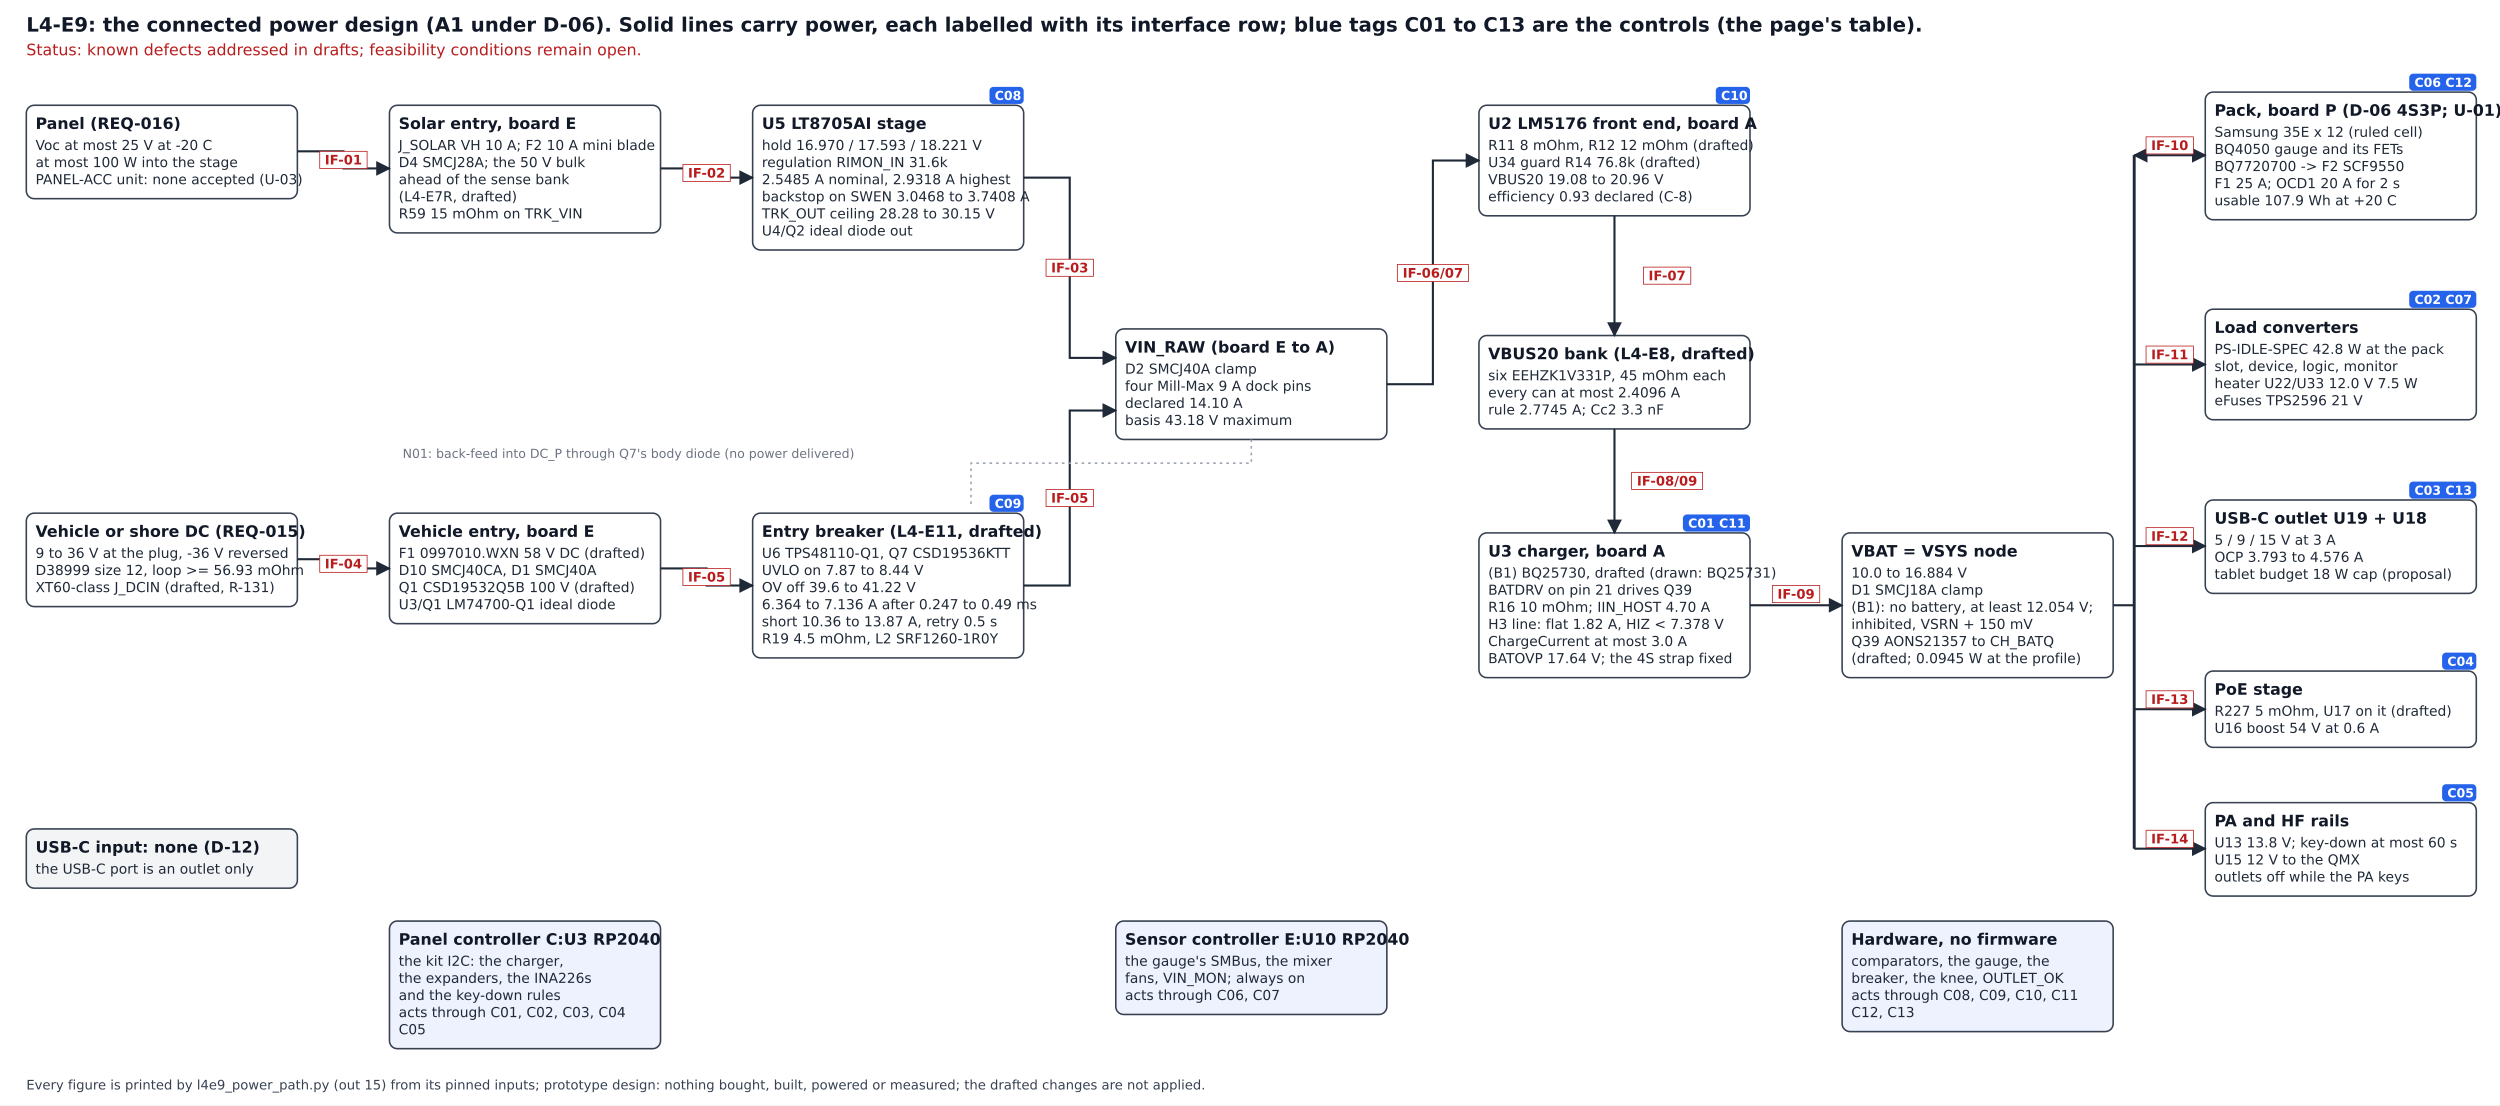
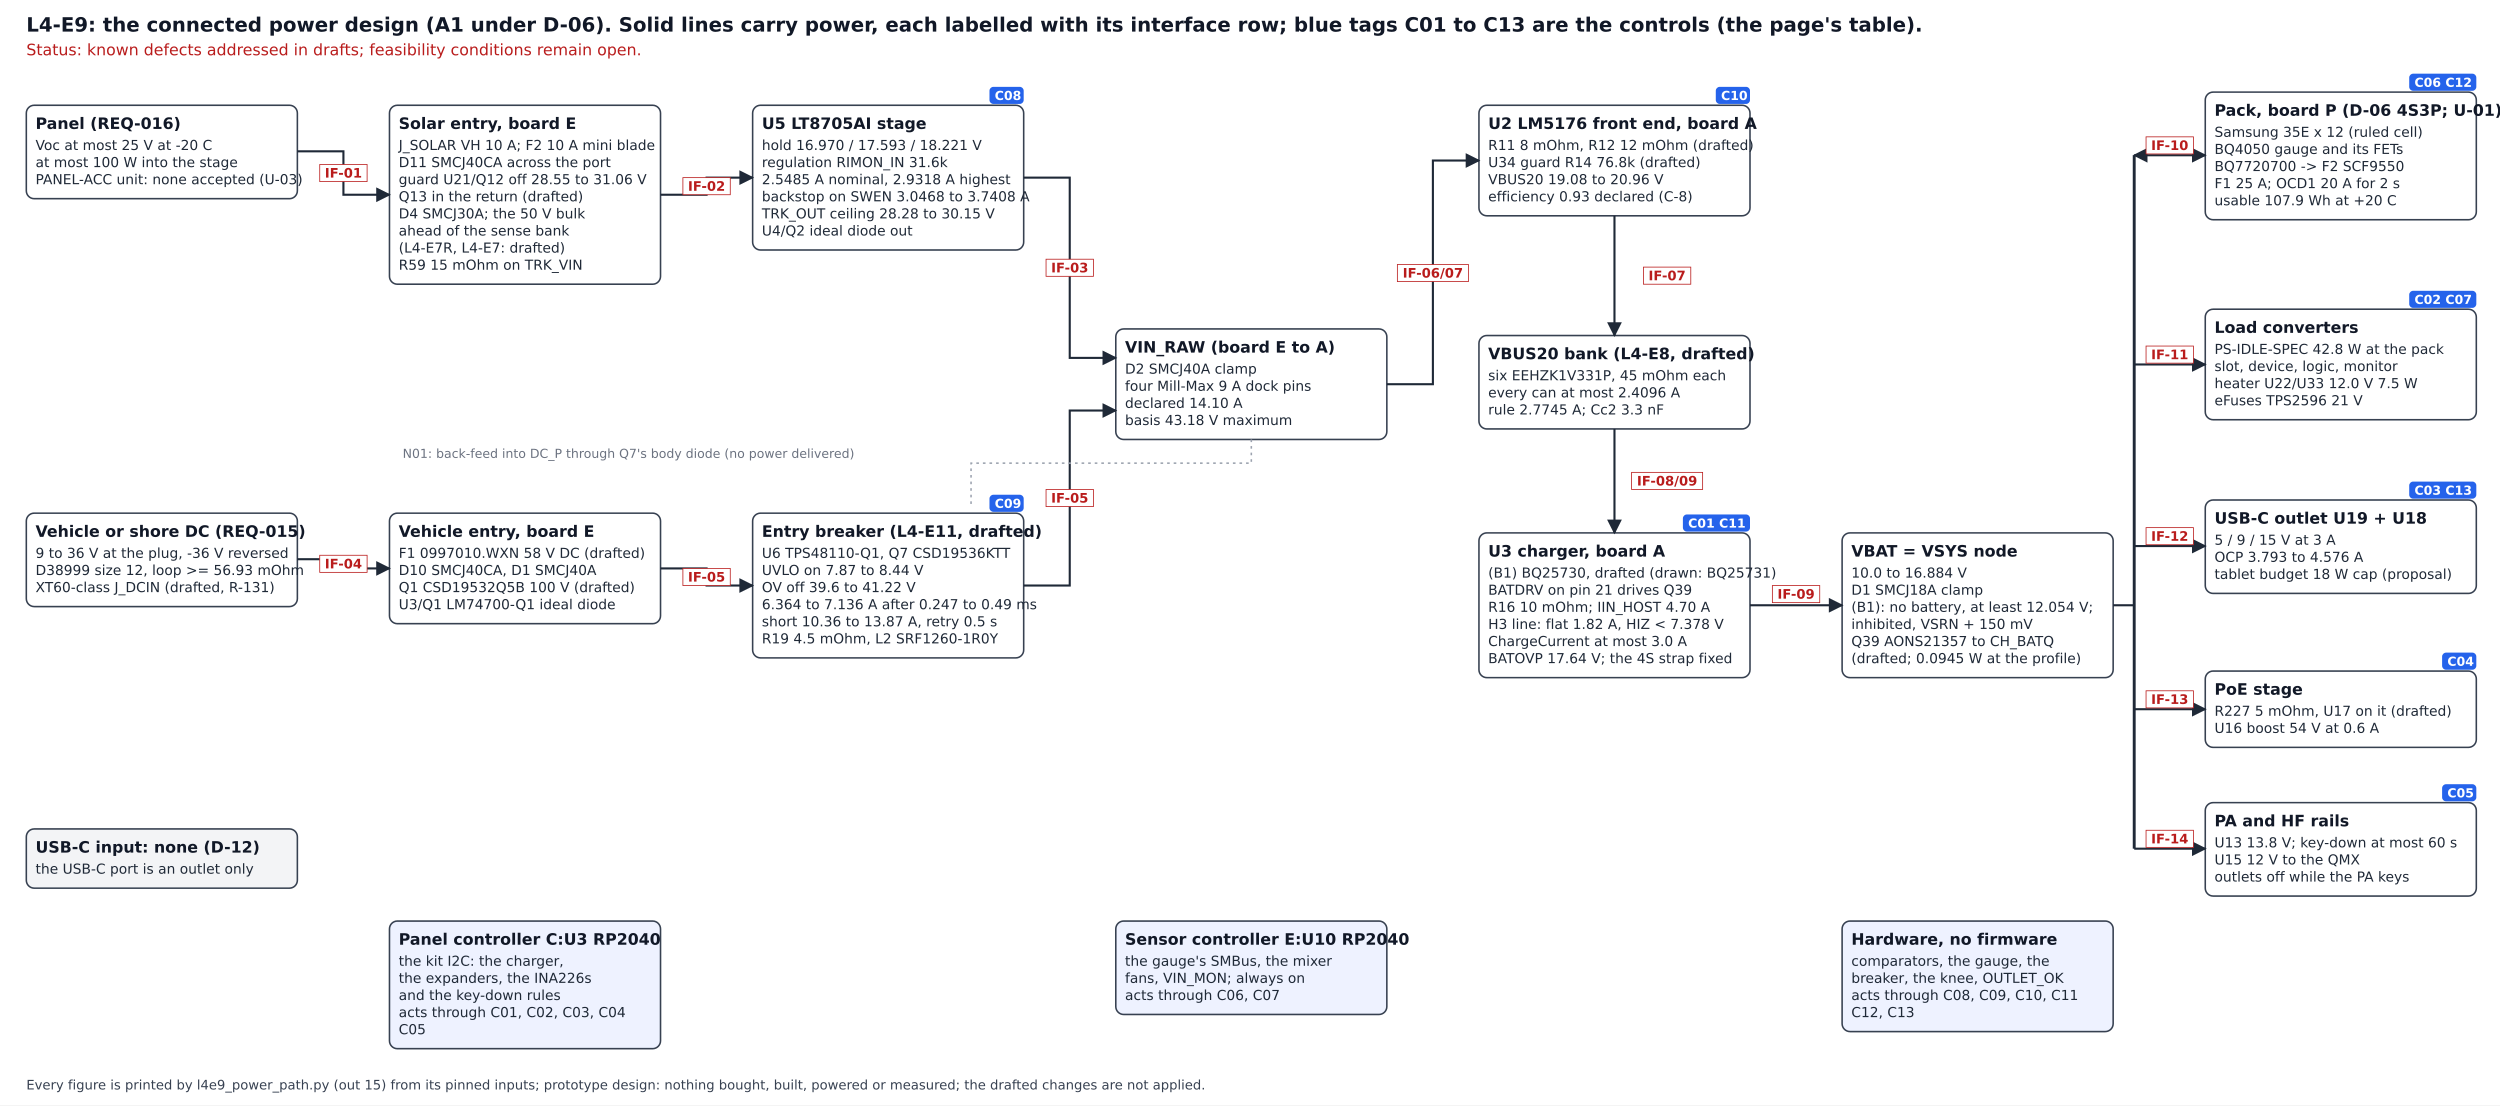
<svg xmlns="http://www.w3.org/2000/svg" width="1900" height="840" viewBox="0 0 1900 840" font-family="DejaVu Sans, Arial, sans-serif">
  <rect x="0" y="0" width="1900" height="840" fill="#ffffff" />
  <defs>
    <marker id="a" viewBox="0 0 10 10" refX="9" refY="5" markerWidth="7" markerHeight="7" orient="auto-start-reverse">
      <path d="M0,0 L10,5 L0,10 z" fill="#1f2937" />
    </marker>
  </defs>
  <text x="20" y="24" font-size="15" font-weight="bold" fill="#111827">L4-E9: the connected power design (A1 under D-06). Solid lines carry power, each labelled with its interface row; blue tags C01 to C13 are the controls (the page's table).</text>
  <text x="20" y="42" font-size="12" fill="#b91c1c">Status: known defects addressed in drafts; feasibility conditions remain open.</text>
  <rect x="20" y="80" width="206" height="71" rx="6" fill="#ffffff" stroke="#374151" stroke-width="1.2" />
  <text x="27" y="98" font-size="12" font-weight="bold" fill="#111827">Panel (REQ-016)</text>
  <text x="27" y="114" font-size="10.5" fill="#1f2937">Voc at most 25 V at -20 C</text>
  <text x="27" y="127" font-size="10.5" fill="#1f2937">at most 100 W into the stage</text>
  <text x="27" y="140" font-size="10.5" fill="#1f2937">PANEL-ACC unit: none accepted (U-03)</text>
  <rect x="20" y="390" width="206" height="71" rx="6" fill="#ffffff" stroke="#374151" stroke-width="1.2" />
  <text x="27" y="408" font-size="12" font-weight="bold" fill="#111827">Vehicle or shore DC (REQ-015)</text>
  <text x="27" y="424" font-size="10.5" fill="#1f2937">9 to 36 V at the plug, -36 V reversed</text>
  <text x="27" y="437" font-size="10.5" fill="#1f2937">D38999 size 12, loop &gt;= 56.93 mOhm</text>
  <text x="27" y="450" font-size="10.5" fill="#1f2937">XT60-class J_DCIN (drafted, R-131)</text>
  <rect x="20" y="630" width="206" height="45" rx="6" fill="#f3f4f6" stroke="#374151" stroke-width="1.2" />
  <text x="27" y="648" font-size="12" font-weight="bold" fill="#111827">USB-C input: none (D-12)</text>
  <text x="27" y="664" font-size="10.5" fill="#1f2937">the USB-C port is an outlet only</text>
-   <rect x="296" y="80" width="206" height="97" rx="6" fill="#ffffff" stroke="#374151" stroke-width="1.2" />
+   <rect x="296" y="80" width="206" height="136" rx="6" fill="#ffffff" stroke="#374151" stroke-width="1.2" />
  <text x="303" y="98" font-size="12" font-weight="bold" fill="#111827">Solar entry, board E</text>
  <text x="303" y="114" font-size="10.5" fill="#1f2937">J_SOLAR VH 10 A; F2 10 A mini blade</text>
-   <text x="303" y="127" font-size="10.5" fill="#1f2937">D4 SMCJ28A; the 50 V bulk</text>
-   <text x="303" y="140" font-size="10.5" fill="#1f2937">ahead of the sense bank</text>
-   <text x="303" y="153" font-size="10.5" fill="#1f2937">(L4-E7R, drafted)</text>
-   <text x="303" y="166" font-size="10.5" fill="#1f2937">R59 15 mOhm on TRK_VIN</text>
+   <text x="303" y="127" font-size="10.5" fill="#1f2937">D11 SMCJ40CA across the port</text>
+   <text x="303" y="140" font-size="10.5" fill="#1f2937">guard U21/Q12 off 28.55 to 31.06 V</text>
+   <text x="303" y="153" font-size="10.5" fill="#1f2937">Q13 in the return (drafted)</text>
+   <text x="303" y="166" font-size="10.5" fill="#1f2937">D4 SMCJ30A; the 50 V bulk</text>
+   <text x="303" y="179" font-size="10.5" fill="#1f2937">ahead of the sense bank</text>
+   <text x="303" y="192" font-size="10.5" fill="#1f2937">(L4-E7R, L4-E7: drafted)</text>
+   <text x="303" y="205" font-size="10.5" fill="#1f2937">R59 15 mOhm on TRK_VIN</text>
  <rect x="296" y="390" width="206" height="84" rx="6" fill="#ffffff" stroke="#374151" stroke-width="1.2" />
  <text x="303" y="408" font-size="12" font-weight="bold" fill="#111827">Vehicle entry, board E</text>
  <text x="303" y="424" font-size="10.5" fill="#1f2937">F1 0997010.WXN 58 V DC (drafted)</text>
  <text x="303" y="437" font-size="10.5" fill="#1f2937">D10 SMCJ40CA, D1 SMCJ40A</text>
  <text x="303" y="450" font-size="10.5" fill="#1f2937">Q1 CSD19532Q5B 100 V (drafted)</text>
  <text x="303" y="463" font-size="10.5" fill="#1f2937">U3/Q1 LM74700-Q1 ideal diode</text>
  <rect x="572" y="80" width="206" height="110" rx="6" fill="#ffffff" stroke="#374151" stroke-width="1.2" />
  <text x="579" y="98" font-size="12" font-weight="bold" fill="#111827">U5 LT8705AI stage</text>
  <text x="579" y="114" font-size="10.5" fill="#1f2937">hold 16.970 / 17.593 / 18.221 V</text>
  <text x="579" y="127" font-size="10.5" fill="#1f2937">regulation RIMON_IN 31.6k</text>
  <text x="579" y="140" font-size="10.5" fill="#1f2937">2.5485 A nominal, 2.9318 A highest</text>
  <text x="579" y="153" font-size="10.5" fill="#1f2937">backstop on SWEN 3.0468 to 3.7408 A</text>
  <text x="579" y="166" font-size="10.5" fill="#1f2937">TRK_OUT ceiling 28.28 to 30.15 V</text>
  <text x="579" y="179" font-size="10.5" fill="#1f2937">U4/Q2 ideal diode out</text>
  <rect x="752" y="66" width="26" height="13" rx="3" fill="#2563eb" />
  <text x="756" y="76" font-size="9.5" font-weight="bold" fill="#ffffff">C08</text>
  <rect x="572" y="390" width="206" height="110" rx="6" fill="#ffffff" stroke="#374151" stroke-width="1.2" />
  <text x="579" y="408" font-size="12" font-weight="bold" fill="#111827">Entry breaker (L4-E11, drafted)</text>
  <text x="579" y="424" font-size="10.5" fill="#1f2937">U6 TPS48110-Q1, Q7 CSD19536KTT</text>
  <text x="579" y="437" font-size="10.5" fill="#1f2937">UVLO on 7.87 to 8.44 V</text>
  <text x="579" y="450" font-size="10.5" fill="#1f2937">OV off 39.6 to 41.22 V</text>
  <text x="579" y="463" font-size="10.5" fill="#1f2937">6.364 to 7.136 A after 0.247 to 0.49 ms</text>
  <text x="579" y="476" font-size="10.5" fill="#1f2937">short 10.36 to 13.87 A, retry 0.5 s</text>
  <text x="579" y="489" font-size="10.5" fill="#1f2937">R19 4.5 mOhm, L2 SRF1260-1R0Y</text>
  <rect x="752" y="376" width="26" height="13" rx="3" fill="#2563eb" />
  <text x="756" y="386" font-size="9.5" font-weight="bold" fill="#ffffff">C09</text>
  <rect x="848" y="250" width="206" height="84" rx="6" fill="#ffffff" stroke="#374151" stroke-width="1.2" />
  <text x="855" y="268" font-size="12" font-weight="bold" fill="#111827">VIN_RAW (board E to A)</text>
  <text x="855" y="284" font-size="10.5" fill="#1f2937">D2 SMCJ40A clamp</text>
  <text x="855" y="297" font-size="10.5" fill="#1f2937">four Mill-Max 9 A dock pins</text>
  <text x="855" y="310" font-size="10.5" fill="#1f2937">declared 14.10 A</text>
  <text x="855" y="323" font-size="10.5" fill="#1f2937">basis 43.18 V maximum</text>
  <rect x="1124" y="80" width="206" height="84" rx="6" fill="#ffffff" stroke="#374151" stroke-width="1.2" />
  <text x="1131" y="98" font-size="12" font-weight="bold" fill="#111827">U2 LM5176 front end, board A</text>
  <text x="1131" y="114" font-size="10.5" fill="#1f2937">R11 8 mOhm, R12 12 mOhm (drafted)</text>
  <text x="1131" y="127" font-size="10.5" fill="#1f2937">U34 guard R14 76.8k (drafted)</text>
  <text x="1131" y="140" font-size="10.5" fill="#1f2937">VBUS20 19.08 to 20.96 V</text>
  <text x="1131" y="153" font-size="10.5" fill="#1f2937">efficiency 0.93 declared (C-8)</text>
  <rect x="1304" y="66" width="26" height="13" rx="3" fill="#2563eb" />
  <text x="1308" y="76" font-size="9.5" font-weight="bold" fill="#ffffff">C10</text>
  <rect x="1124" y="255" width="206" height="71" rx="6" fill="#ffffff" stroke="#374151" stroke-width="1.2" />
  <text x="1131" y="273" font-size="12" font-weight="bold" fill="#111827">VBUS20 bank (L4-E8, drafted)</text>
  <text x="1131" y="289" font-size="10.5" fill="#1f2937">six EEHZK1V331P, 45 mOhm each</text>
  <text x="1131" y="302" font-size="10.5" fill="#1f2937">every can at most 2.4096 A</text>
  <text x="1131" y="315" font-size="10.5" fill="#1f2937">rule 2.7745 A; Cc2 3.3 nF</text>
  <rect x="1124" y="405" width="206" height="110" rx="6" fill="#ffffff" stroke="#374151" stroke-width="1.2" />
  <text x="1131" y="423" font-size="12" font-weight="bold" fill="#111827">U3 charger, board A</text>
  <text x="1131" y="439" font-size="10.5" fill="#1f2937">(B1) BQ25730, drafted (drawn: BQ25731)</text>
  <text x="1131" y="452" font-size="10.5" fill="#1f2937">BATDRV on pin 21 drives Q39</text>
  <text x="1131" y="465" font-size="10.5" fill="#1f2937">R16 10 mOhm; IIN_HOST 4.70 A</text>
  <text x="1131" y="478" font-size="10.5" fill="#1f2937">H3 line: flat 1.82 A, HIZ &lt; 7.378 V</text>
  <text x="1131" y="491" font-size="10.5" fill="#1f2937">ChargeCurrent at most 3.0 A</text>
  <text x="1131" y="504" font-size="10.5" fill="#1f2937">BATOVP 17.64 V; the 4S strap fixed</text>
  <rect x="1279" y="391" width="51" height="13" rx="3" fill="#2563eb" />
  <text x="1283" y="401" font-size="9.5" font-weight="bold" fill="#ffffff">C01 C11</text>
  <rect x="1400" y="405" width="206" height="110" rx="6" fill="#ffffff" stroke="#374151" stroke-width="1.2" />
  <text x="1407" y="423" font-size="12" font-weight="bold" fill="#111827">VBAT = VSYS node</text>
  <text x="1407" y="439" font-size="10.5" fill="#1f2937">10.0 to 16.884 V</text>
  <text x="1407" y="452" font-size="10.5" fill="#1f2937">D1 SMCJ18A clamp</text>
  <text x="1407" y="465" font-size="10.5" fill="#1f2937">(B1): no battery, at least 12.054 V;</text>
  <text x="1407" y="478" font-size="10.5" fill="#1f2937">inhibited, VSRN + 150 mV</text>
  <text x="1407" y="491" font-size="10.5" fill="#1f2937">Q39 AONS21357 to CH_BATQ</text>
  <text x="1407" y="504" font-size="10.5" fill="#1f2937">(drafted; 0.0945 W at the profile)</text>
  <rect x="1676" y="70" width="206" height="97" rx="6" fill="#ffffff" stroke="#374151" stroke-width="1.2" />
  <text x="1683" y="88" font-size="12" font-weight="bold" fill="#111827">Pack, board P (D-06 4S3P; U-01)</text>
  <text x="1683" y="104" font-size="10.5" fill="#1f2937">Samsung 35E x 12 (ruled cell)</text>
  <text x="1683" y="117" font-size="10.5" fill="#1f2937">BQ4050 gauge and its FETs</text>
  <text x="1683" y="130" font-size="10.5" fill="#1f2937">BQ7720700 -&gt; F2 SCF9550</text>
  <text x="1683" y="143" font-size="10.5" fill="#1f2937">F1 25 A; OCD1 20 A for 2 s</text>
  <text x="1683" y="156" font-size="10.5" fill="#1f2937">usable 107.9 Wh at +20 C</text>
  <rect x="1831" y="56" width="51" height="13" rx="3" fill="#2563eb" />
  <text x="1835" y="66" font-size="9.5" font-weight="bold" fill="#ffffff">C06 C12</text>
  <rect x="1676" y="235" width="206" height="84" rx="6" fill="#ffffff" stroke="#374151" stroke-width="1.2" />
  <text x="1683" y="253" font-size="12" font-weight="bold" fill="#111827">Load converters</text>
  <text x="1683" y="269" font-size="10.5" fill="#1f2937">PS-IDLE-SPEC 42.8 W at the pack</text>
  <text x="1683" y="282" font-size="10.5" fill="#1f2937">slot, device, logic, monitor</text>
  <text x="1683" y="295" font-size="10.5" fill="#1f2937">heater U22/U33 12.0 V 7.5 W</text>
  <text x="1683" y="308" font-size="10.5" fill="#1f2937">eFuses TPS2596 21 V</text>
  <rect x="1831" y="221" width="51" height="13" rx="3" fill="#2563eb" />
  <text x="1835" y="231" font-size="9.5" font-weight="bold" fill="#ffffff">C02 C07</text>
  <rect x="1676" y="380" width="206" height="71" rx="6" fill="#ffffff" stroke="#374151" stroke-width="1.2" />
  <text x="1683" y="398" font-size="12" font-weight="bold" fill="#111827">USB-C outlet U19 + U18</text>
  <text x="1683" y="414" font-size="10.5" fill="#1f2937">5 / 9 / 15 V at 3 A</text>
  <text x="1683" y="427" font-size="10.5" fill="#1f2937">OCP 3.793 to 4.576 A</text>
  <text x="1683" y="440" font-size="10.5" fill="#1f2937">tablet budget 18 W cap (proposal)</text>
  <rect x="1831" y="366" width="51" height="13" rx="3" fill="#2563eb" />
  <text x="1835" y="376" font-size="9.5" font-weight="bold" fill="#ffffff">C03 C13</text>
  <rect x="1676" y="510" width="206" height="58" rx="6" fill="#ffffff" stroke="#374151" stroke-width="1.2" />
  <text x="1683" y="528" font-size="12" font-weight="bold" fill="#111827">PoE stage</text>
  <text x="1683" y="544" font-size="10.5" fill="#1f2937">R227 5 mOhm, U17 on it (drafted)</text>
  <text x="1683" y="557" font-size="10.5" fill="#1f2937">U16 boost 54 V at 0.6 A</text>
  <rect x="1856" y="496" width="26" height="13" rx="3" fill="#2563eb" />
  <text x="1860" y="506" font-size="9.5" font-weight="bold" fill="#ffffff">C04</text>
  <rect x="1676" y="610" width="206" height="71" rx="6" fill="#ffffff" stroke="#374151" stroke-width="1.2" />
  <text x="1683" y="628" font-size="12" font-weight="bold" fill="#111827">PA and HF rails</text>
  <text x="1683" y="644" font-size="10.5" fill="#1f2937">U13 13.8 V; key-down at most 60 s</text>
  <text x="1683" y="657" font-size="10.5" fill="#1f2937">U15 12 V to the QMX</text>
  <text x="1683" y="670" font-size="10.5" fill="#1f2937">outlets off while the PA keys</text>
  <rect x="1856" y="596" width="26" height="13" rx="3" fill="#2563eb" />
  <text x="1860" y="606" font-size="9.5" font-weight="bold" fill="#ffffff">C05</text>
  <rect x="296" y="700" width="206" height="97" rx="6" fill="#eef2ff" stroke="#374151" stroke-width="1.2" />
  <text x="303" y="718" font-size="12" font-weight="bold" fill="#111827">Panel controller C:U3 RP2040</text>
  <text x="303" y="734" font-size="10.5" fill="#1f2937">the kit I2C: the charger,</text>
  <text x="303" y="747" font-size="10.5" fill="#1f2937">the expanders, the INA226s</text>
  <text x="303" y="760" font-size="10.5" fill="#1f2937">and the key-down rules</text>
  <text x="303" y="773" font-size="10.5" fill="#1f2937">acts through C01, C02, C03, C04</text>
  <text x="303" y="786" font-size="10.5" fill="#1f2937">  C05</text>
  <rect x="848" y="700" width="206" height="71" rx="6" fill="#eef2ff" stroke="#374151" stroke-width="1.2" />
  <text x="855" y="718" font-size="12" font-weight="bold" fill="#111827">Sensor controller E:U10 RP2040</text>
  <text x="855" y="734" font-size="10.5" fill="#1f2937">the gauge's SMBus, the mixer</text>
  <text x="855" y="747" font-size="10.5" fill="#1f2937">fans, VIN_MON; always on</text>
  <text x="855" y="760" font-size="10.5" fill="#1f2937">acts through C06, C07</text>
  <rect x="1400" y="700" width="206" height="84" rx="6" fill="#eef2ff" stroke="#374151" stroke-width="1.2" />
  <text x="1407" y="718" font-size="12" font-weight="bold" fill="#111827">Hardware, no firmware</text>
  <text x="1407" y="734" font-size="10.5" fill="#1f2937">comparators, the gauge, the</text>
  <text x="1407" y="747" font-size="10.5" fill="#1f2937">breaker, the knee, OUTLET_OK</text>
  <text x="1407" y="760" font-size="10.5" fill="#1f2937">acts through C08, C09, C10, C11</text>
  <text x="1407" y="773" font-size="10.5" fill="#1f2937">  C12, C13</text>
-   <path d="M226,115 L261,115 L261,128 L296,128" fill="none" stroke="#1f2937" stroke-width="1.6" marker-end="url(#a)" />
-   <rect x="243" y="115" width="36" height="13" fill="#ffffff" stroke="#b91c1c" stroke-width="0.6" />
-   <text x="261" y="125" font-size="10" font-weight="bold" fill="#b91c1c" text-anchor="middle">IF-01</text>
-   <path d="M502,128 L537,128 L537,135 L572,135" fill="none" stroke="#1f2937" stroke-width="1.6" marker-end="url(#a)" />
-   <rect x="519" y="125" width="36" height="13" fill="#ffffff" stroke="#b91c1c" stroke-width="0.6" />
-   <text x="537" y="135" font-size="10" font-weight="bold" fill="#b91c1c" text-anchor="middle">IF-02</text>
+   <path d="M226,115 L261,115 L261,148 L296,148" fill="none" stroke="#1f2937" stroke-width="1.6" marker-end="url(#a)" />
+   <rect x="243" y="125" width="36" height="13" fill="#ffffff" stroke="#b91c1c" stroke-width="0.6" />
+   <text x="261" y="135" font-size="10" font-weight="bold" fill="#b91c1c" text-anchor="middle">IF-01</text>
+   <path d="M502,148 L537,148 L537,135 L572,135" fill="none" stroke="#1f2937" stroke-width="1.6" marker-end="url(#a)" />
+   <rect x="519" y="135" width="36" height="13" fill="#ffffff" stroke="#b91c1c" stroke-width="0.6" />
+   <text x="537" y="145" font-size="10" font-weight="bold" fill="#b91c1c" text-anchor="middle">IF-02</text>
  <path d="M778,135 L813,135 L813,272 L848,272" fill="none" stroke="#1f2937" stroke-width="1.6" marker-end="url(#a)" />
  <rect x="795" y="197" width="36" height="13" fill="#ffffff" stroke="#b91c1c" stroke-width="0.6" />
  <text x="813" y="207" font-size="10" font-weight="bold" fill="#b91c1c" text-anchor="middle">IF-03</text>
  <path d="M226,425 L261,425 L261,432 L296,432" fill="none" stroke="#1f2937" stroke-width="1.6" marker-end="url(#a)" />
  <rect x="243" y="422" width="36" height="13" fill="#ffffff" stroke="#b91c1c" stroke-width="0.6" />
  <text x="261" y="432" font-size="10" font-weight="bold" fill="#b91c1c" text-anchor="middle">IF-04</text>
  <path d="M502,432 L537,432 L537,445 L572,445" fill="none" stroke="#1f2937" stroke-width="1.6" marker-end="url(#a)" />
  <rect x="519" y="432" width="36" height="13" fill="#ffffff" stroke="#b91c1c" stroke-width="0.6" />
  <text x="537" y="442" font-size="10" font-weight="bold" fill="#b91c1c" text-anchor="middle">IF-05</text>
  <path d="M778,445 L813,445 L813,312 L848,312" fill="none" stroke="#1f2937" stroke-width="1.6" marker-end="url(#a)" />
  <rect x="795" y="372" width="36" height="13" fill="#ffffff" stroke="#b91c1c" stroke-width="0.6" />
  <text x="813" y="382" font-size="10" font-weight="bold" fill="#b91c1c" text-anchor="middle">IF-05</text>
  <path d="M1054,292 L1089,292 L1089,122 L1124,122" fill="none" stroke="#1f2937" stroke-width="1.6" marker-end="url(#a)" />
  <rect x="1062" y="201" width="54" height="13" fill="#ffffff" stroke="#b91c1c" stroke-width="0.6" />
  <text x="1089" y="211" font-size="10" font-weight="bold" fill="#b91c1c" text-anchor="middle">IF-06/07</text>
  <path d="M1227,164 L1227,255" fill="none" stroke="#1f2937" stroke-width="1.6" marker-end="url(#a)" />
  <rect x="1249" y="203" width="36" height="13" fill="#ffffff" stroke="#b91c1c" stroke-width="0.6" />
  <text x="1267" y="213" font-size="10" font-weight="bold" fill="#b91c1c" text-anchor="middle">IF-07</text>
  <path d="M1227,326 L1227,405" fill="none" stroke="#1f2937" stroke-width="1.6" marker-end="url(#a)" />
  <rect x="1240" y="359" width="54" height="13" fill="#ffffff" stroke="#b91c1c" stroke-width="0.6" />
  <text x="1267" y="369" font-size="10" font-weight="bold" fill="#b91c1c" text-anchor="middle">IF-08/09</text>
  <path d="M1330,460 L1400,460" fill="none" stroke="#1f2937" stroke-width="1.6" marker-end="url(#a)" />
  <rect x="1347" y="445" width="36" height="13" fill="#ffffff" stroke="#b91c1c" stroke-width="0.6" />
  <text x="1365" y="455" font-size="10" font-weight="bold" fill="#b91c1c" text-anchor="middle">IF-09</text>
  <path d="M1622,118 L1676,118" fill="none" stroke="#1f2937" stroke-width="1.6" marker-end="url(#a)" marker-start="url(#a)" />
  <rect x="1631" y="104" width="36" height="13" fill="#ffffff" stroke="#b91c1c" stroke-width="0.6" />
  <text x="1649" y="114" font-size="10" font-weight="bold" fill="#b91c1c" text-anchor="middle">IF-10</text>
  <path d="M1622,277 L1676,277" fill="none" stroke="#1f2937" stroke-width="1.6" marker-end="url(#a)" />
  <rect x="1631" y="263" width="36" height="13" fill="#ffffff" stroke="#b91c1c" stroke-width="0.6" />
  <text x="1649" y="273" font-size="10" font-weight="bold" fill="#b91c1c" text-anchor="middle">IF-11</text>
  <path d="M1622,415 L1676,415" fill="none" stroke="#1f2937" stroke-width="1.6" marker-end="url(#a)" />
  <rect x="1631" y="401" width="36" height="13" fill="#ffffff" stroke="#b91c1c" stroke-width="0.6" />
  <text x="1649" y="411" font-size="10" font-weight="bold" fill="#b91c1c" text-anchor="middle">IF-12</text>
  <path d="M1622,539 L1676,539" fill="none" stroke="#1f2937" stroke-width="1.6" marker-end="url(#a)" />
  <rect x="1631" y="525" width="36" height="13" fill="#ffffff" stroke="#b91c1c" stroke-width="0.6" />
  <text x="1649" y="535" font-size="10" font-weight="bold" fill="#b91c1c" text-anchor="middle">IF-13</text>
  <path d="M1622,645 L1676,645" fill="none" stroke="#1f2937" stroke-width="1.6" marker-end="url(#a)" />
  <rect x="1631" y="631" width="36" height="13" fill="#ffffff" stroke="#b91c1c" stroke-width="0.6" />
  <text x="1649" y="641" font-size="10" font-weight="bold" fill="#b91c1c" text-anchor="middle">IF-14</text>
  <path d="M1606,460 L1622,460" fill="none" stroke="#1f2937" stroke-width="1.6" />
  <path d="M1622,118 L1622,645" fill="none" stroke="#1f2937" stroke-width="2.2" />
  <path d="M951,334 L951,352 L738,352 L738,384" fill="none" stroke="#9ca3af" stroke-width="1.2" stroke-dasharray="2,3" />
  <text x="306" y="348" font-size="9.5" fill="#6b7280">N01: back-feed into DC_P through Q7's body diode (no power delivered)</text>
  <text x="20" y="828" font-size="10" fill="#374151">Every figure is printed by l4e9_power_path.py (out 15) from its pinned inputs; prototype design: nothing bought, built, powered or measured; the drafted changes are not applied.</text>
</svg>
